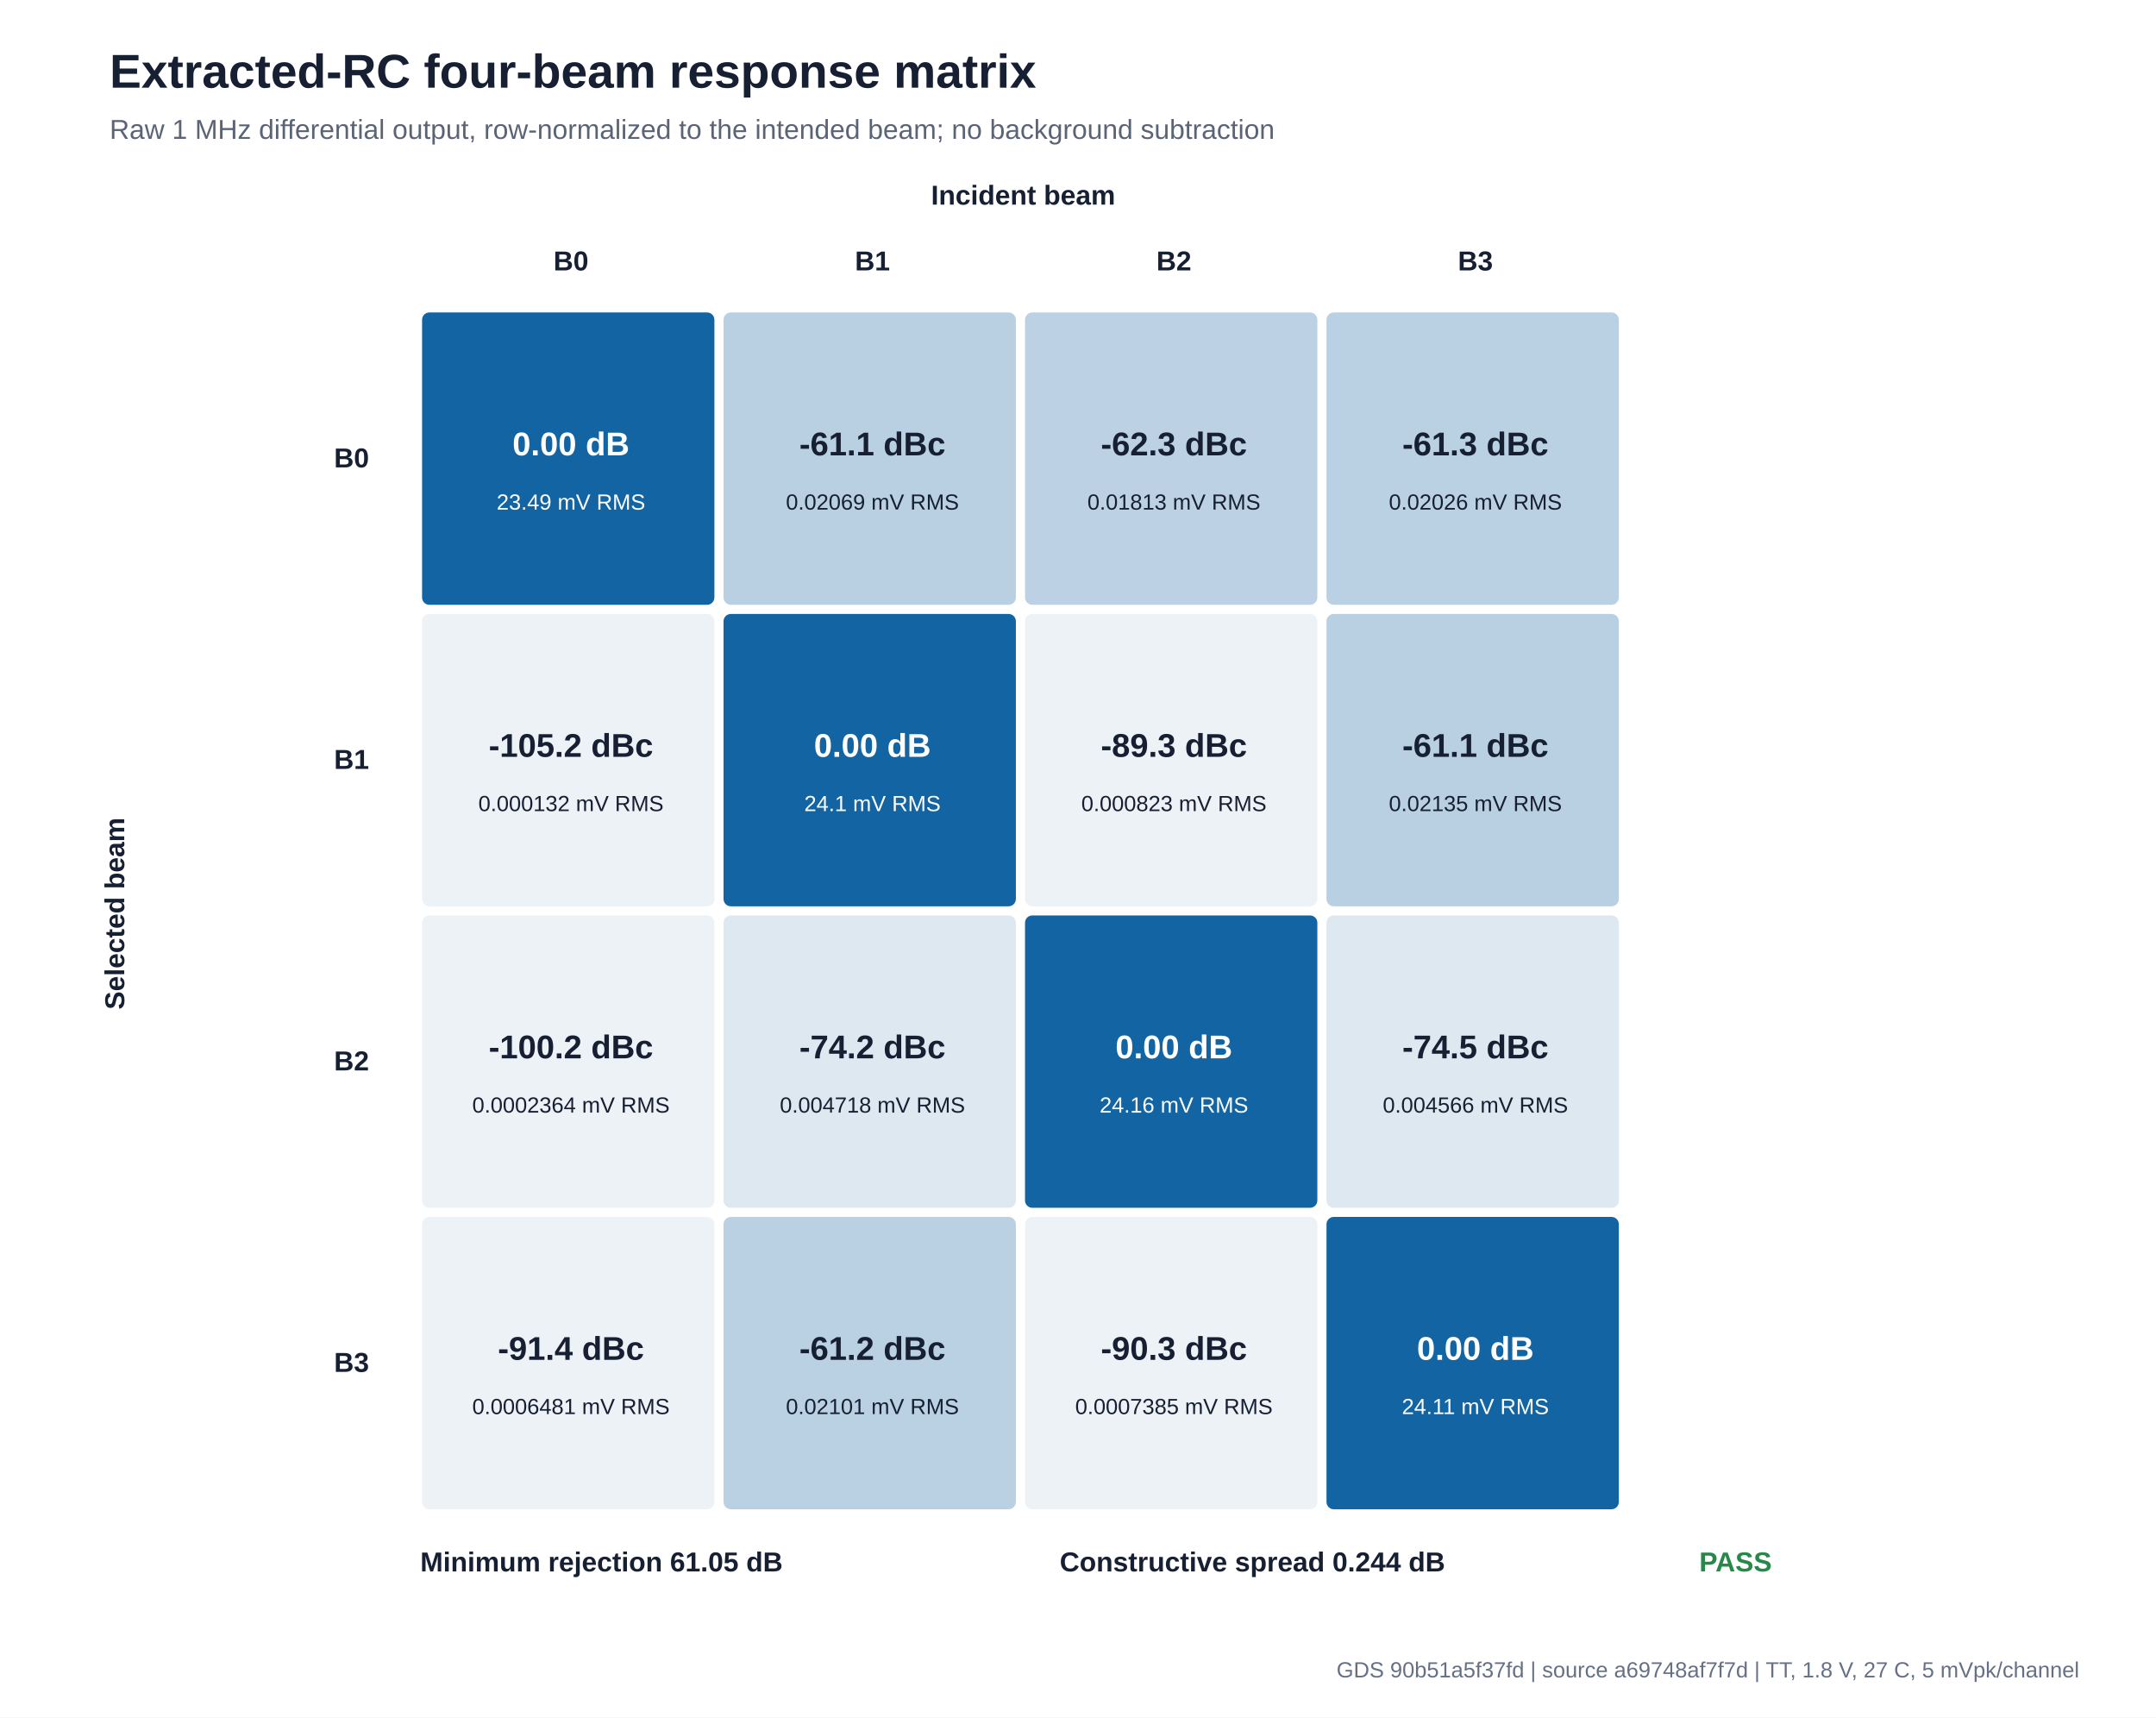
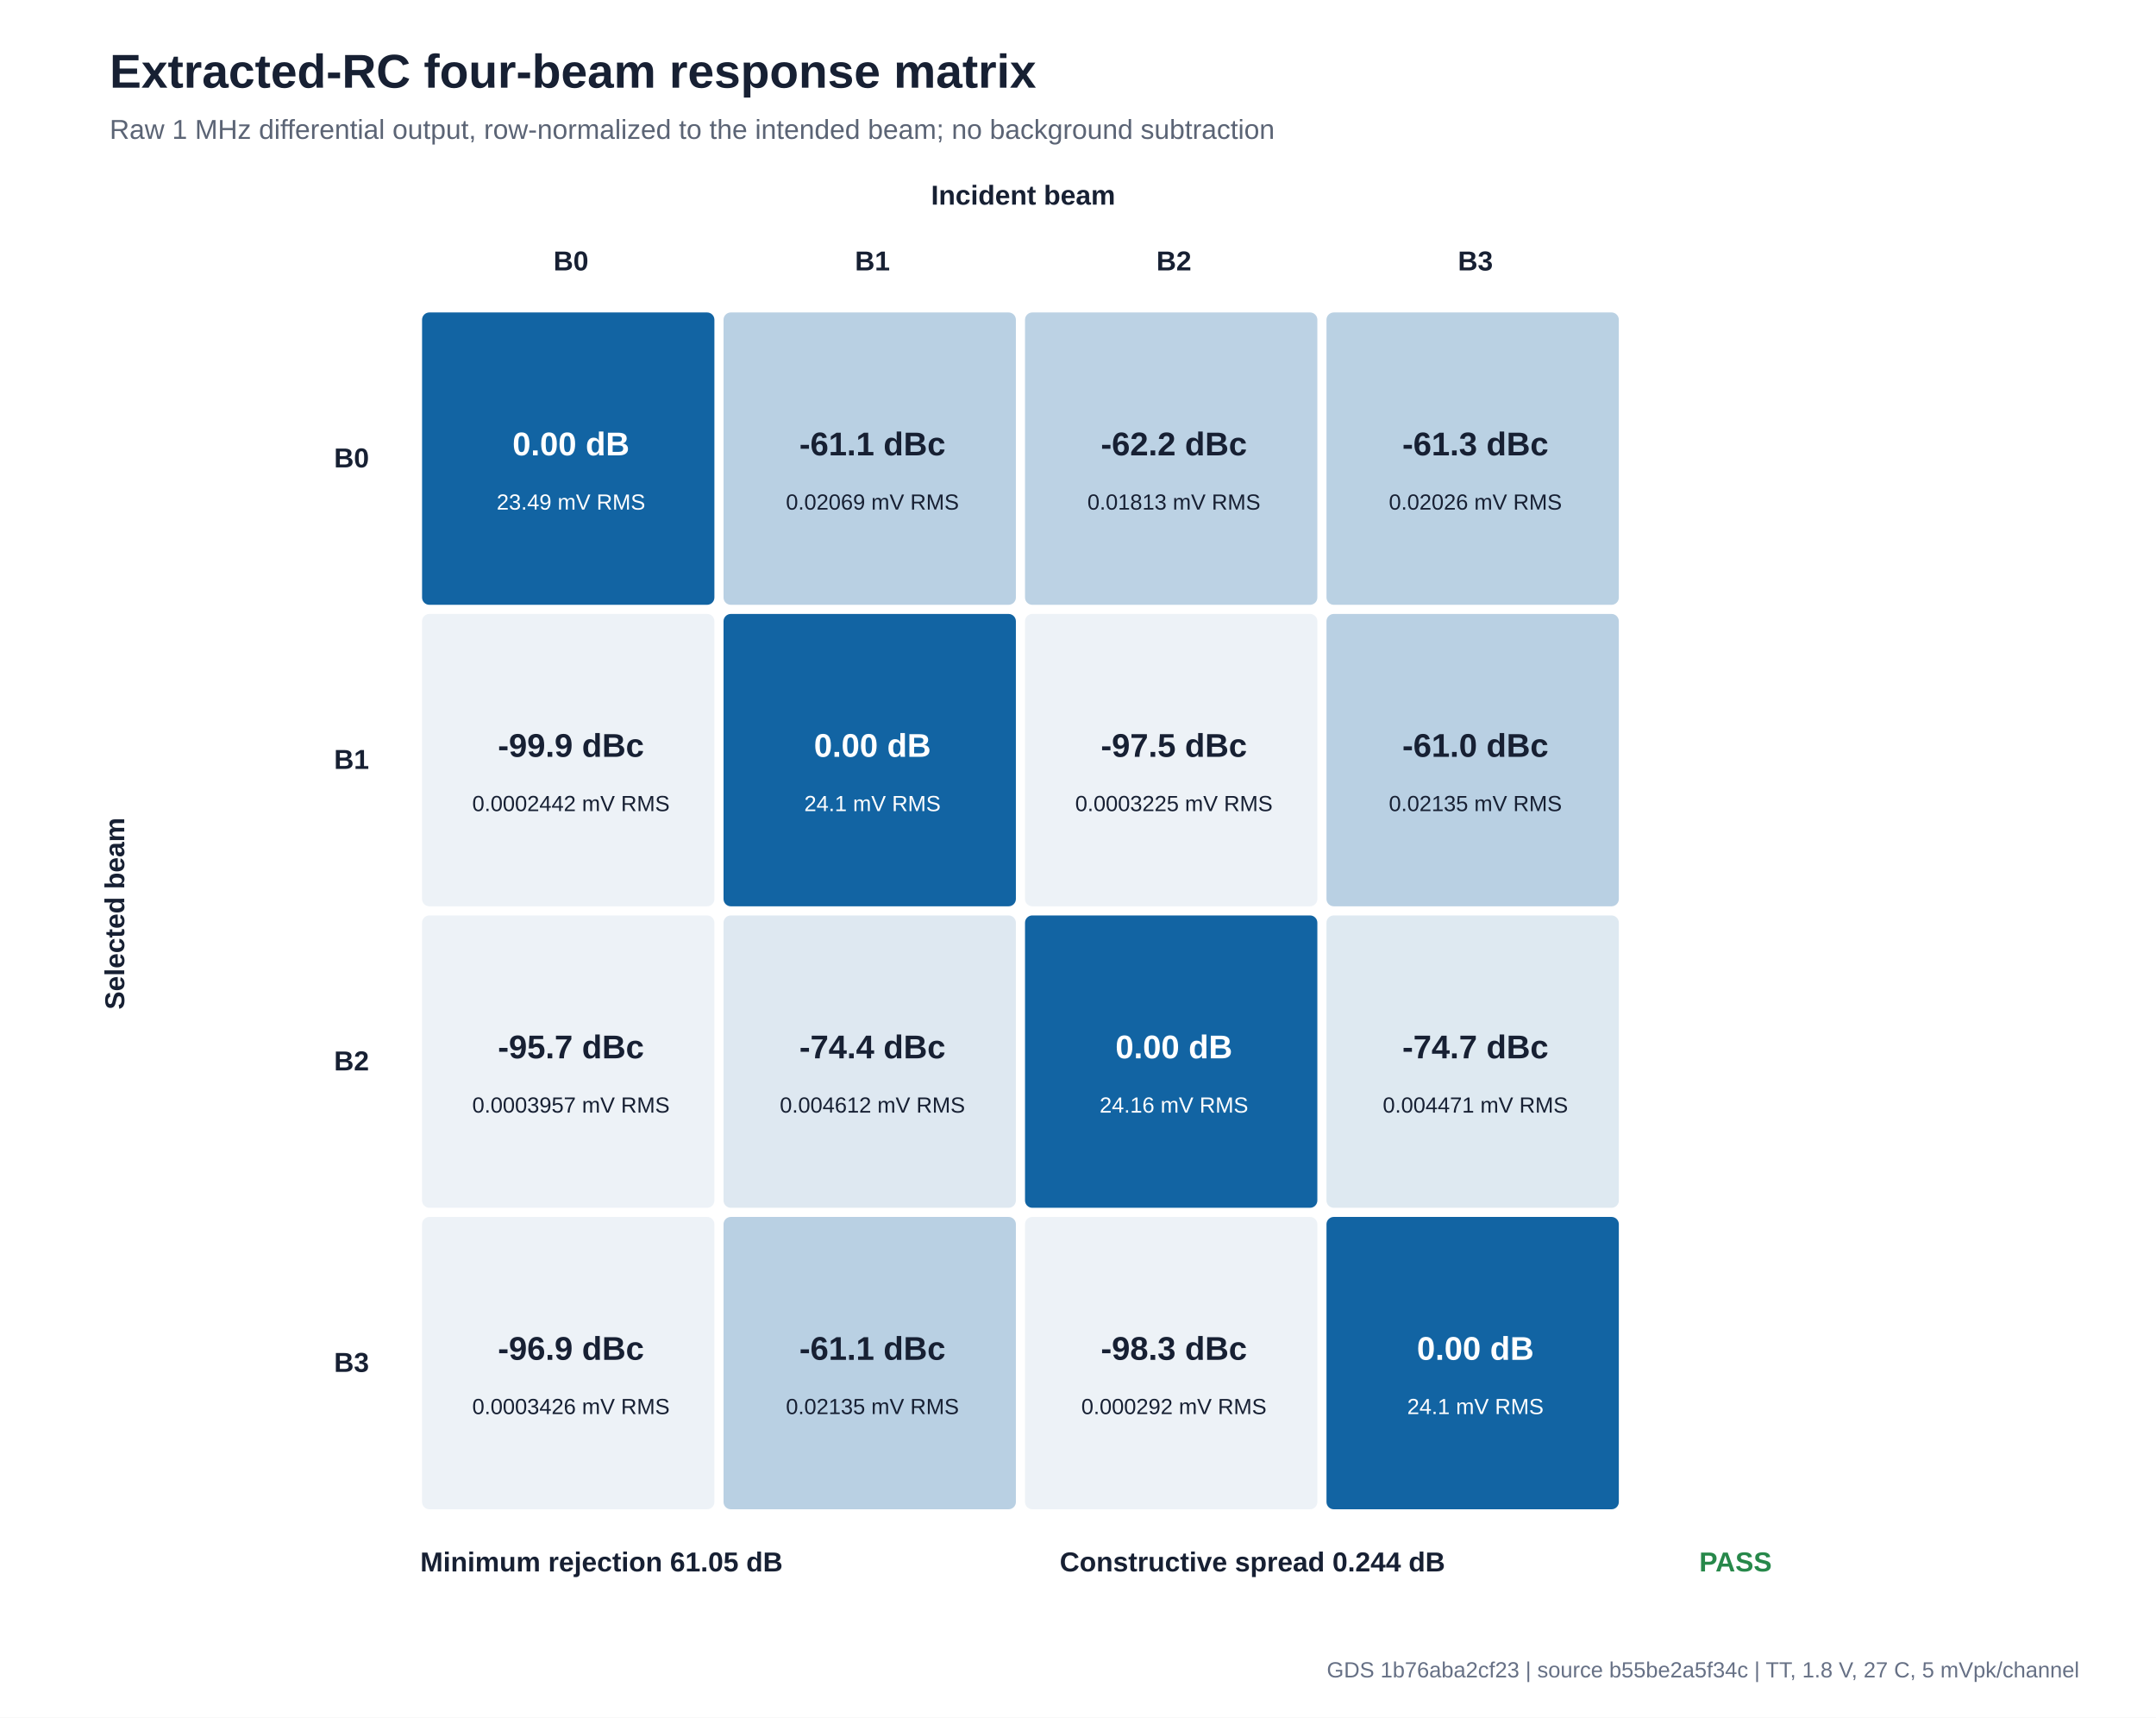
<svg xmlns="http://www.w3.org/2000/svg" width="1180" height="940" viewBox="0 0 1180 940" role="img" aria-labelledby="svg-title svg-desc">
  <style>text{font-family:-apple-system,BlinkMacSystemFont,Segoe UI,Arial,sans-serif;fill:#172033}.title{font-size:26px;font-weight:600}.subtitle{font-size:15px;fill:#5b6475}.axis{font-size:14px;fill:#5b6475}.tick{font-size:13px;fill:#667085}.value{font-size:14px;font-weight:600}.small{font-size:12px;fill:#667085}.cell{font-size:18px;font-weight:600}.cellsub{font-size:12px}.label{font-size:15px;font-weight:600}</style>
  <rect width="1180" height="940" fill="#ffffff" />
  <text x="60.00" y="48.00" text-anchor="start" class="title">Extracted-RC four-beam response matrix</text>
  <text x="60.00" y="76.00" text-anchor="start" class="subtitle">Raw 1 MHz differential output, row-normalized to the intended beam; no background subtraction</text>
  <text x="560.00" y="112.00" text-anchor="middle" class="label">Incident beam</text>
  <text x="68.00" y="500.00" text-anchor="middle" class="label" transform="rotate(-90.00 68.00 500.00)">Selected beam</text>
  <text x="312.50" y="148.00" text-anchor="middle" class="label">B0</text>
  <text x="202.00" y="255.80" text-anchor="end" class="label">B0</text>
  <text x="477.50" y="148.00" text-anchor="middle" class="label">B1</text>
  <text x="202.00" y="420.80" text-anchor="end" class="label">B1</text>
  <text x="642.50" y="148.00" text-anchor="middle" class="label">B2</text>
  <text x="202.00" y="585.80" text-anchor="end" class="label">B2</text>
  <text x="807.50" y="148.00" text-anchor="middle" class="label">B3</text>
  <text x="202.00" y="750.80" text-anchor="end" class="label">B3</text>
  <rect x="230.00" y="170.00" width="162.00" height="162.00" fill="#1264a3" stroke="#ffffff" stroke-width="2" rx="5" opacity="1" />
  <text x="312.50" y="249.20" text-anchor="middle" class="cell" style="fill:#ffffff">0.00 dB</text>
  <text x="312.50" y="278.90" text-anchor="middle" class="cellsub" style="fill:#ffffff">23.49 mV RMS</text>
  <rect x="395.00" y="170.00" width="162.00" height="162.00" fill="#b9d0e3" stroke="#ffffff" stroke-width="2" rx="5" opacity="1" />
  <text x="477.50" y="249.20" text-anchor="middle" class="cell" style="fill:#172033">-61.1 dBc</text>
  <text x="477.50" y="278.90" text-anchor="middle" class="cellsub" style="fill:#172033">0.02069 mV RMS</text>
  <rect x="560.00" y="170.00" width="162.00" height="162.00" fill="#bcd2e4" stroke="#ffffff" stroke-width="2" rx="5" opacity="1" />
-   <text x="642.50" y="249.20" text-anchor="middle" class="cell" style="fill:#172033">-62.3 dBc</text>
+   <text x="642.50" y="249.20" text-anchor="middle" class="cell" style="fill:#172033">-62.2 dBc</text>
  <text x="642.50" y="278.90" text-anchor="middle" class="cellsub" style="fill:#172033">0.01813 mV RMS</text>
  <rect x="725.00" y="170.00" width="162.00" height="162.00" fill="#bad1e3" stroke="#ffffff" stroke-width="2" rx="5" opacity="1" />
  <text x="807.50" y="249.20" text-anchor="middle" class="cell" style="fill:#172033">-61.3 dBc</text>
  <text x="807.50" y="278.90" text-anchor="middle" class="cellsub" style="fill:#172033">0.02026 mV RMS</text>
  <rect x="230.00" y="335.00" width="162.00" height="162.00" fill="#edf2f7" stroke="#ffffff" stroke-width="2" rx="5" opacity="1" />
-   <text x="312.50" y="414.20" text-anchor="middle" class="cell" style="fill:#172033">-105.2 dBc</text>
-   <text x="312.50" y="443.90" text-anchor="middle" class="cellsub" style="fill:#172033">0.000132 mV RMS</text>
+   <text x="312.50" y="414.20" text-anchor="middle" class="cell" style="fill:#172033">-99.9 dBc</text>
+   <text x="312.50" y="443.90" text-anchor="middle" class="cellsub" style="fill:#172033">0.0002442 mV RMS</text>
  <rect x="395.00" y="335.00" width="162.00" height="162.00" fill="#1264a3" stroke="#ffffff" stroke-width="2" rx="5" opacity="1" />
  <text x="477.50" y="414.20" text-anchor="middle" class="cell" style="fill:#ffffff">0.00 dB</text>
  <text x="477.50" y="443.90" text-anchor="middle" class="cellsub" style="fill:#ffffff">24.1 mV RMS</text>
  <rect x="560.00" y="335.00" width="162.00" height="162.00" fill="#edf2f7" stroke="#ffffff" stroke-width="2" rx="5" opacity="1" />
-   <text x="642.50" y="414.20" text-anchor="middle" class="cell" style="fill:#172033">-89.3 dBc</text>
-   <text x="642.50" y="443.90" text-anchor="middle" class="cellsub" style="fill:#172033">0.000823 mV RMS</text>
+   <text x="642.50" y="414.20" text-anchor="middle" class="cell" style="fill:#172033">-97.5 dBc</text>
+   <text x="642.50" y="443.90" text-anchor="middle" class="cellsub" style="fill:#172033">0.0003225 mV RMS</text>
  <rect x="725.00" y="335.00" width="162.00" height="162.00" fill="#b9d0e3" stroke="#ffffff" stroke-width="2" rx="5" opacity="1" />
-   <text x="807.50" y="414.20" text-anchor="middle" class="cell" style="fill:#172033">-61.1 dBc</text>
+   <text x="807.50" y="414.20" text-anchor="middle" class="cell" style="fill:#172033">-61.0 dBc</text>
  <text x="807.50" y="443.90" text-anchor="middle" class="cellsub" style="fill:#172033">0.02135 mV RMS</text>
  <rect x="230.00" y="500.00" width="162.00" height="162.00" fill="#edf2f7" stroke="#ffffff" stroke-width="2" rx="5" opacity="1" />
-   <text x="312.50" y="579.20" text-anchor="middle" class="cell" style="fill:#172033">-100.2 dBc</text>
-   <text x="312.50" y="608.90" text-anchor="middle" class="cellsub" style="fill:#172033">0.0002364 mV RMS</text>
-   <rect x="395.00" y="500.00" width="162.00" height="162.00" fill="#dde8f1" stroke="#ffffff" stroke-width="2" rx="5" opacity="1" />
-   <text x="477.50" y="579.20" text-anchor="middle" class="cell" style="fill:#172033">-74.2 dBc</text>
-   <text x="477.50" y="608.90" text-anchor="middle" class="cellsub" style="fill:#172033">0.004718 mV RMS</text>
+   <text x="312.50" y="579.20" text-anchor="middle" class="cell" style="fill:#172033">-95.7 dBc</text>
+   <text x="312.50" y="608.90" text-anchor="middle" class="cellsub" style="fill:#172033">0.0003957 mV RMS</text>
+   <rect x="395.00" y="500.00" width="162.00" height="162.00" fill="#dee8f1" stroke="#ffffff" stroke-width="2" rx="5" opacity="1" />
+   <text x="477.50" y="579.20" text-anchor="middle" class="cell" style="fill:#172033">-74.4 dBc</text>
+   <text x="477.50" y="608.90" text-anchor="middle" class="cellsub" style="fill:#172033">0.004612 mV RMS</text>
  <rect x="560.00" y="500.00" width="162.00" height="162.00" fill="#1264a3" stroke="#ffffff" stroke-width="2" rx="5" opacity="1" />
  <text x="642.50" y="579.20" text-anchor="middle" class="cell" style="fill:#ffffff">0.00 dB</text>
  <text x="642.50" y="608.90" text-anchor="middle" class="cellsub" style="fill:#ffffff">24.16 mV RMS</text>
-   <rect x="725.00" y="500.00" width="162.00" height="162.00" fill="#dee8f1" stroke="#ffffff" stroke-width="2" rx="5" opacity="1" />
-   <text x="807.50" y="579.20" text-anchor="middle" class="cell" style="fill:#172033">-74.5 dBc</text>
-   <text x="807.50" y="608.90" text-anchor="middle" class="cellsub" style="fill:#172033">0.004566 mV RMS</text>
+   <rect x="725.00" y="500.00" width="162.00" height="162.00" fill="#dee9f1" stroke="#ffffff" stroke-width="2" rx="5" opacity="1" />
+   <text x="807.50" y="579.20" text-anchor="middle" class="cell" style="fill:#172033">-74.7 dBc</text>
+   <text x="807.50" y="608.90" text-anchor="middle" class="cellsub" style="fill:#172033">0.004471 mV RMS</text>
  <rect x="230.00" y="665.00" width="162.00" height="162.00" fill="#edf2f7" stroke="#ffffff" stroke-width="2" rx="5" opacity="1" />
-   <text x="312.50" y="744.20" text-anchor="middle" class="cell" style="fill:#172033">-91.4 dBc</text>
-   <text x="312.50" y="773.90" text-anchor="middle" class="cellsub" style="fill:#172033">0.0006481 mV RMS</text>
-   <rect x="395.00" y="665.00" width="162.00" height="162.00" fill="#bad1e3" stroke="#ffffff" stroke-width="2" rx="5" opacity="1" />
-   <text x="477.50" y="744.20" text-anchor="middle" class="cell" style="fill:#172033">-61.2 dBc</text>
-   <text x="477.50" y="773.90" text-anchor="middle" class="cellsub" style="fill:#172033">0.02101 mV RMS</text>
+   <text x="312.50" y="744.20" text-anchor="middle" class="cell" style="fill:#172033">-96.9 dBc</text>
+   <text x="312.50" y="773.90" text-anchor="middle" class="cellsub" style="fill:#172033">0.0003426 mV RMS</text>
+   <rect x="395.00" y="665.00" width="162.00" height="162.00" fill="#b9d0e3" stroke="#ffffff" stroke-width="2" rx="5" opacity="1" />
+   <text x="477.50" y="744.20" text-anchor="middle" class="cell" style="fill:#172033">-61.1 dBc</text>
+   <text x="477.50" y="773.90" text-anchor="middle" class="cellsub" style="fill:#172033">0.02135 mV RMS</text>
  <rect x="560.00" y="665.00" width="162.00" height="162.00" fill="#edf2f7" stroke="#ffffff" stroke-width="2" rx="5" opacity="1" />
-   <text x="642.50" y="744.20" text-anchor="middle" class="cell" style="fill:#172033">-90.3 dBc</text>
-   <text x="642.50" y="773.90" text-anchor="middle" class="cellsub" style="fill:#172033">0.0007385 mV RMS</text>
+   <text x="642.50" y="744.20" text-anchor="middle" class="cell" style="fill:#172033">-98.3 dBc</text>
+   <text x="642.50" y="773.90" text-anchor="middle" class="cellsub" style="fill:#172033">0.000292 mV RMS</text>
  <rect x="725.00" y="665.00" width="162.00" height="162.00" fill="#1264a3" stroke="#ffffff" stroke-width="2" rx="5" opacity="1" />
  <text x="807.50" y="744.20" text-anchor="middle" class="cell" style="fill:#ffffff">0.00 dB</text>
-   <text x="807.50" y="773.90" text-anchor="middle" class="cellsub" style="fill:#ffffff">24.11 mV RMS</text>
+   <text x="807.50" y="773.90" text-anchor="middle" class="cellsub" style="fill:#ffffff">24.1 mV RMS</text>
  <text x="230.00" y="860.00" text-anchor="start" class="label">Minimum rejection  61.05 dB</text>
  <text x="580.00" y="860.00" text-anchor="start" class="label">Constructive spread  0.244 dB</text>
  <text x="930.00" y="860.00" text-anchor="start" class="label" style="fill:#27884a">PASS</text>
-   <text x="1138.00" y="918.00" text-anchor="end" class="small">GDS 90b51a5f37fd | source a69748af7f7d | TT, 1.8 V, 27 C, 5 mVpk/channel</text>
+   <text x="1138.00" y="918.00" text-anchor="end" class="small">GDS 1b76aba2cf23 | source b55be2a5f34c | TT, 1.8 V, 27 C, 5 mVpk/channel</text>
</svg>
